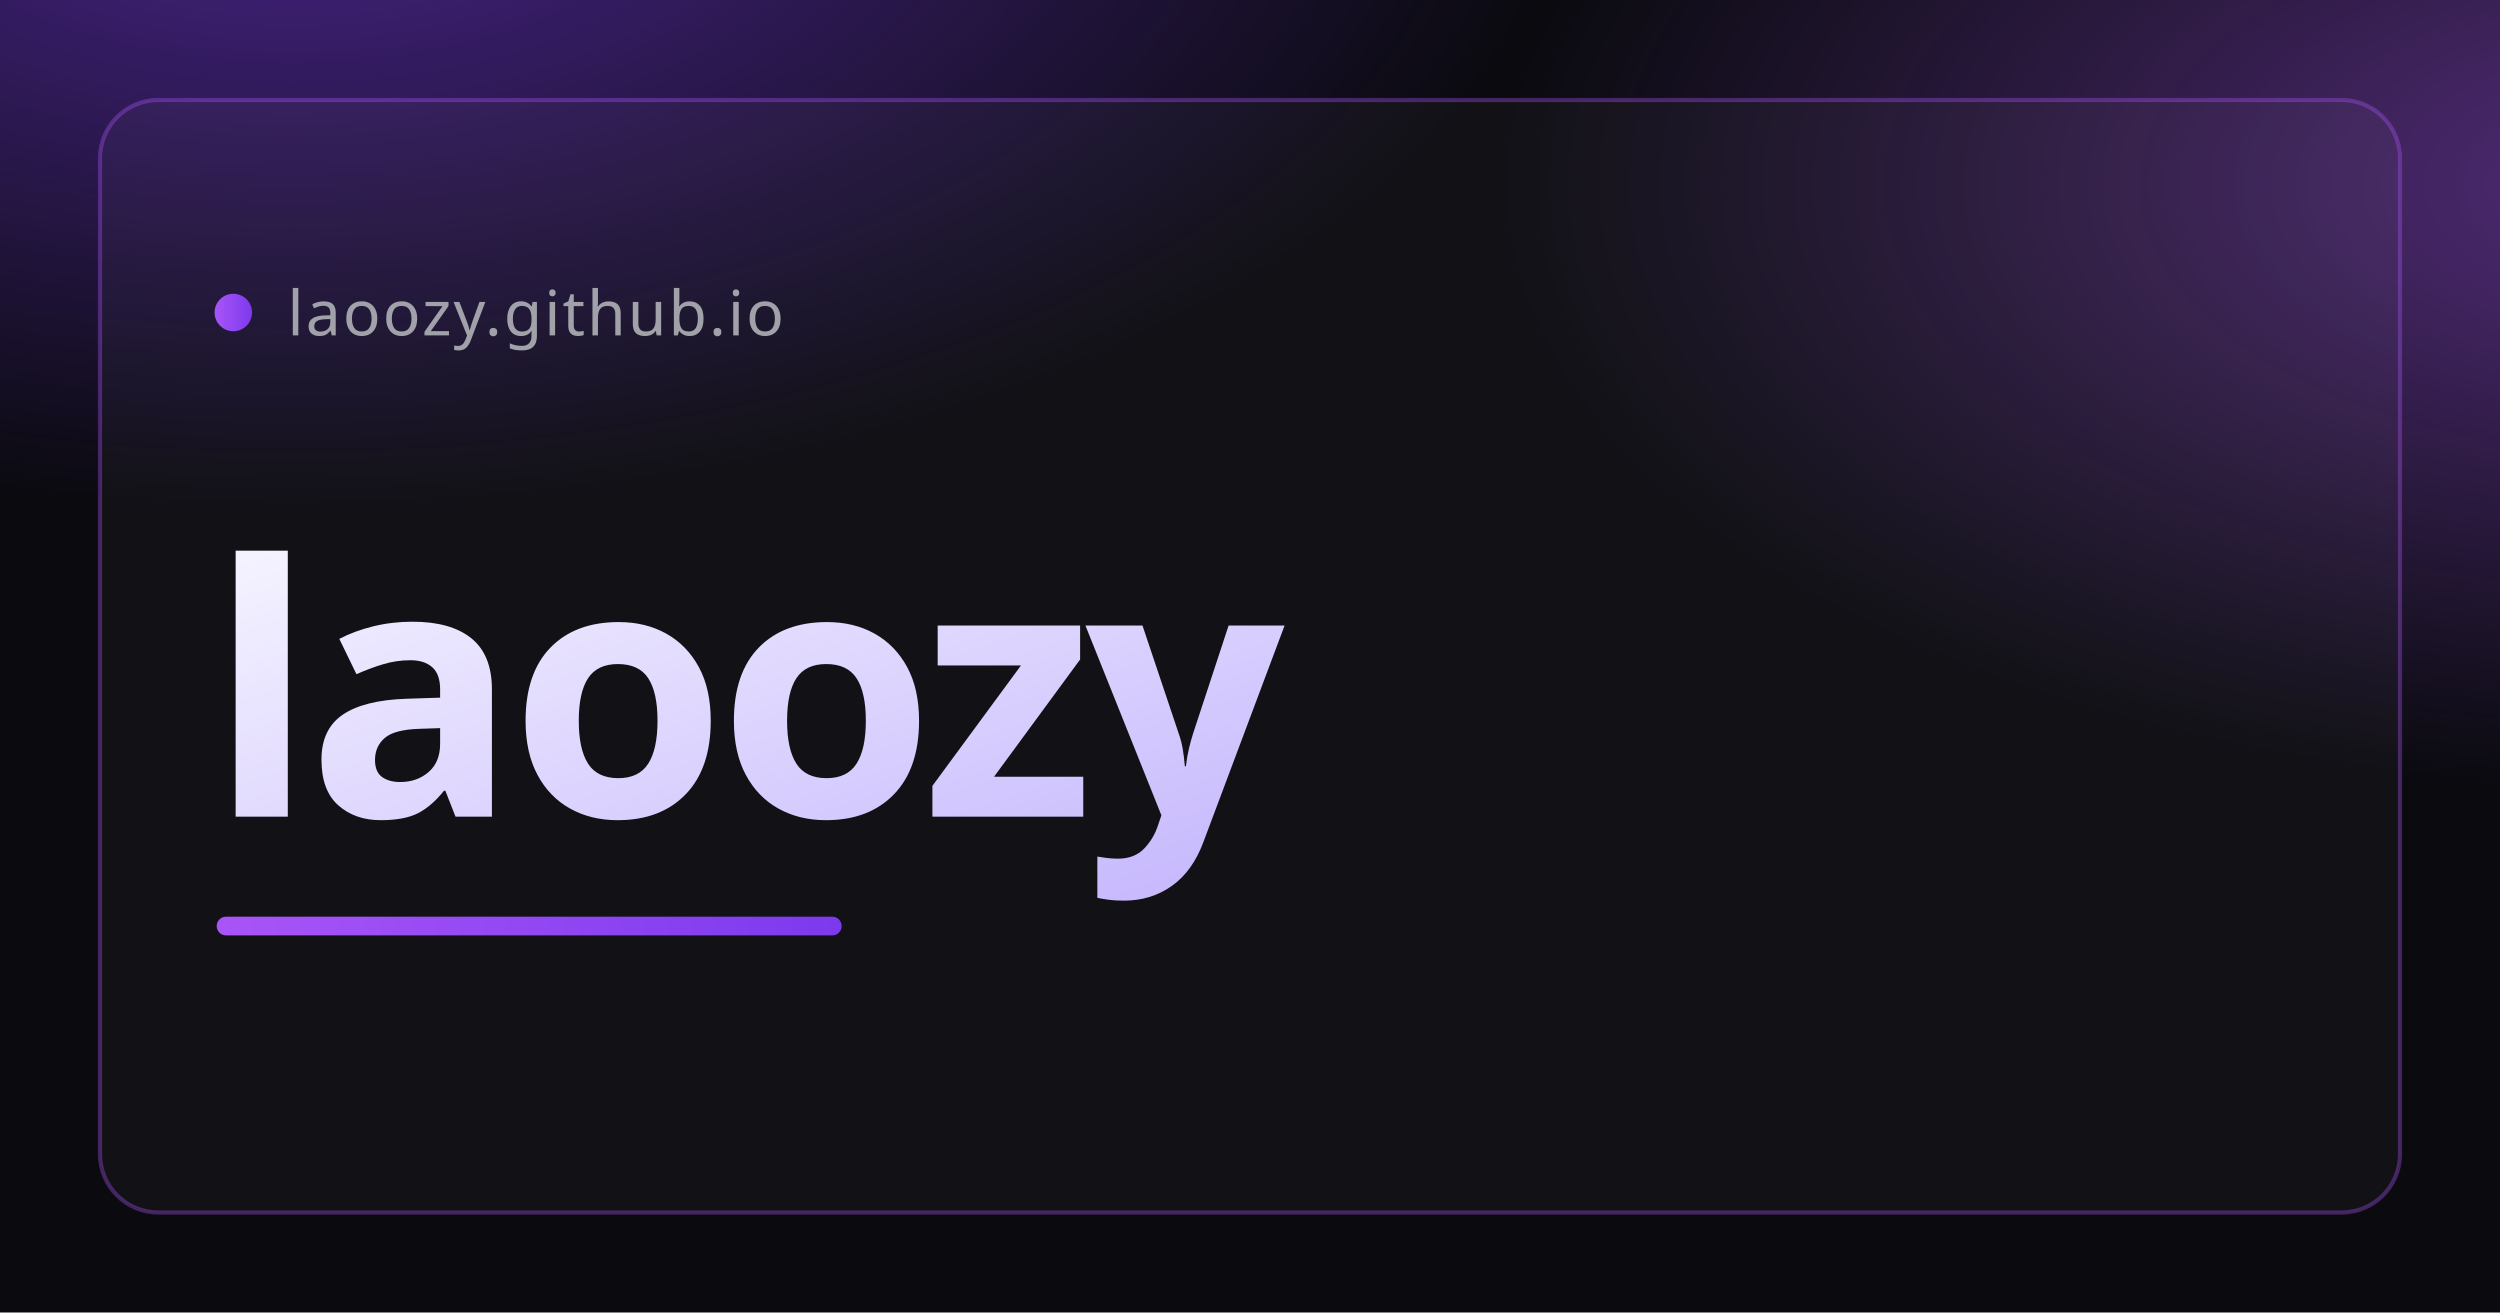
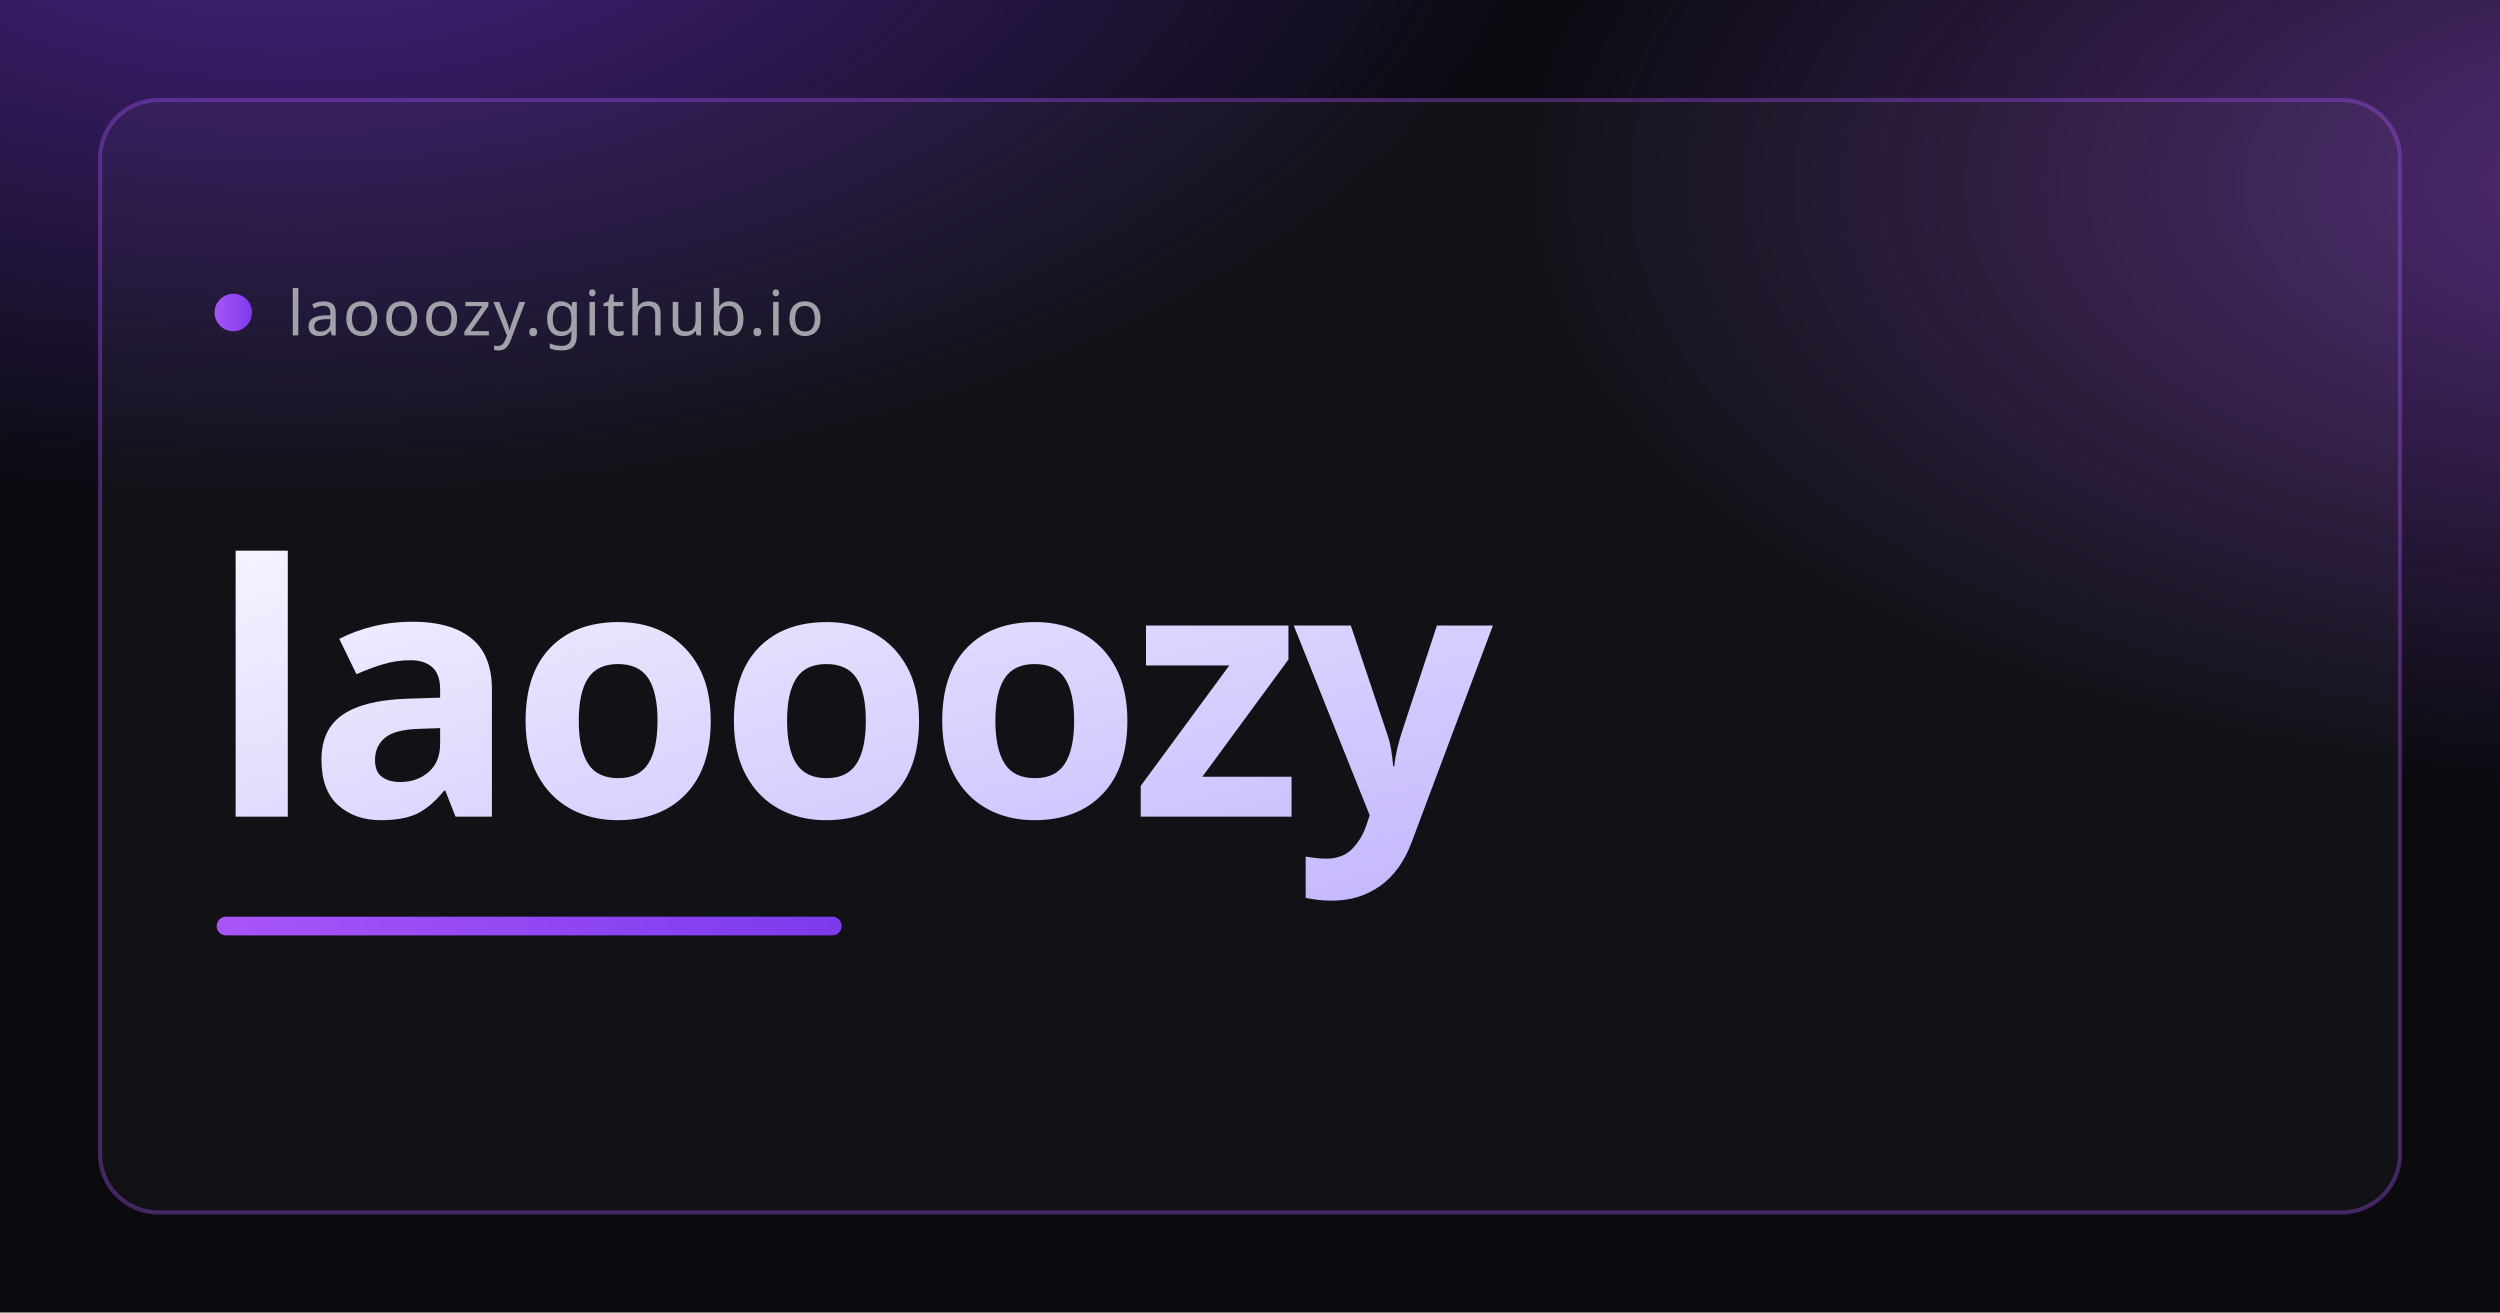
- <svg xmlns="http://www.w3.org/2000/svg" width="1200" height="630" viewBox="0 0 1200 630" role="img" aria-label="laoozy">
+ <svg xmlns="http://www.w3.org/2000/svg" width="1200" height="630" viewBox="0 0 1200 630" role="img" aria-label="laooozy">
  <defs>
    <radialGradient id="glowA" cx="12%" cy="-12%" r="85%">
      <stop offset="0%" stop-color="#7c3aed" stop-opacity="0.55" />
      <stop offset="60%" stop-color="#7c3aed" stop-opacity="0" />
    </radialGradient>
    <radialGradient id="glowB" cx="106%" cy="14%" r="80%">
      <stop offset="0%" stop-color="#a855f7" stop-opacity="0.45" />
      <stop offset="58%" stop-color="#a855f7" stop-opacity="0" />
    </radialGradient>
    <linearGradient id="wordmark" x1="0" y1="0" x2="1" y2="1">
      <stop offset="0%" stop-color="#f5f3ff" />
      <stop offset="100%" stop-color="#c4b5fd" />
    </linearGradient>
    <linearGradient id="accent" x1="0" y1="0" x2="1" y2="0">
      <stop offset="0%" stop-color="#a855f7" />
      <stop offset="100%" stop-color="#7c3aed" />
    </linearGradient>
  </defs>
  <rect width="1200" height="630" fill="#0a0a0f" />
  <rect width="1200" height="630" fill="url(#glowA)" />
  <rect width="1200" height="630" fill="url(#glowB)" />
  <rect x="48" y="48" width="1104" height="534" rx="28" fill="rgba(255,255,255,0.03)" stroke="rgba(168,85,247,0.35)" stroke-width="2" />
  <g font-family="'Sora','Segoe UI',system-ui,-apple-system,sans-serif">
    <circle cx="112" cy="150" r="9" fill="url(#accent)" />
-     <text x="138" y="161" font-size="30" font-weight="500" fill="#a1a1aa" letter-spacing="1">laoozy.github.io</text>
-     <text x="100" y="392" font-size="168" font-weight="700" fill="url(#wordmark)" letter-spacing="-4">laoozy</text>
+     <text x="138" y="161" font-size="30" font-weight="500" fill="#a1a1aa" letter-spacing="1">laooozy.github.io</text>
+     <text x="100" y="392" font-size="168" font-weight="700" fill="url(#wordmark)" letter-spacing="-4">laooozy</text>
    <rect x="104" y="440" width="300" height="9" rx="4.5" fill="url(#accent)" />
  </g>
</svg>
